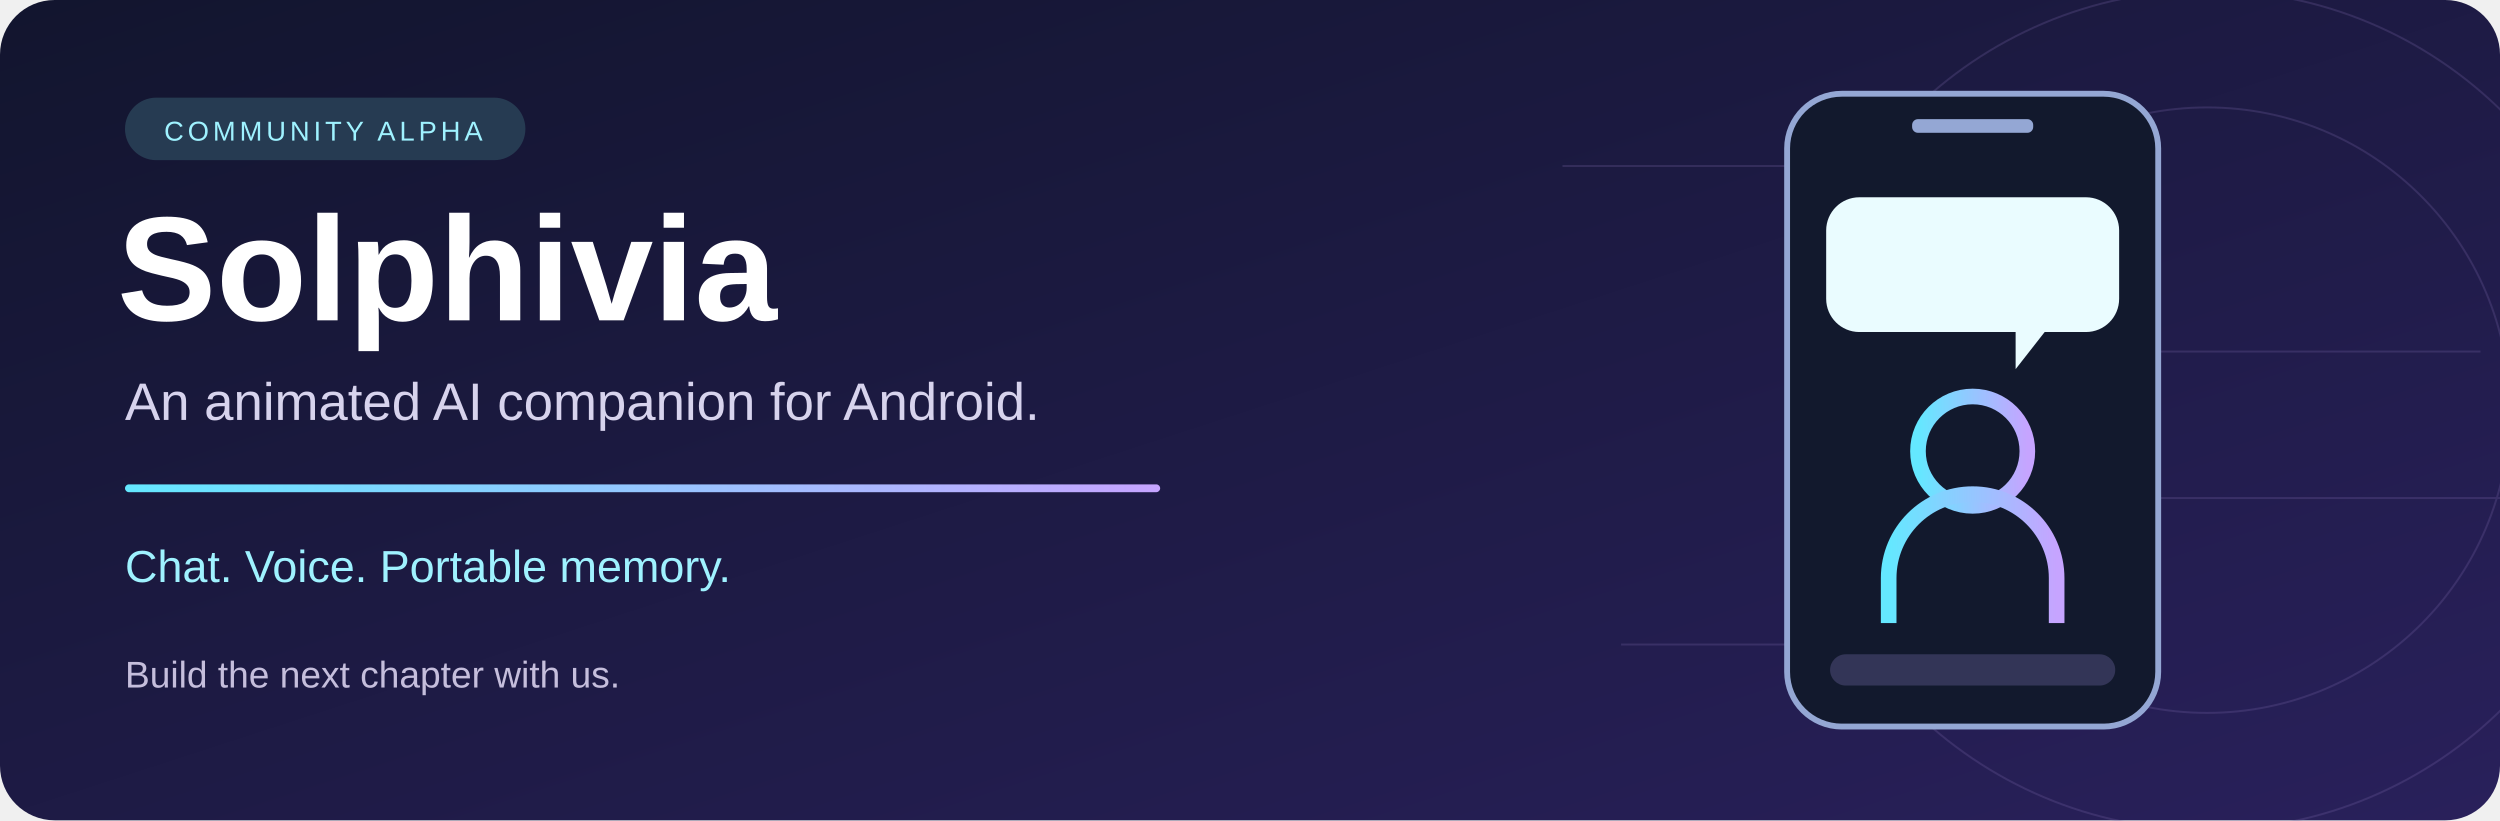
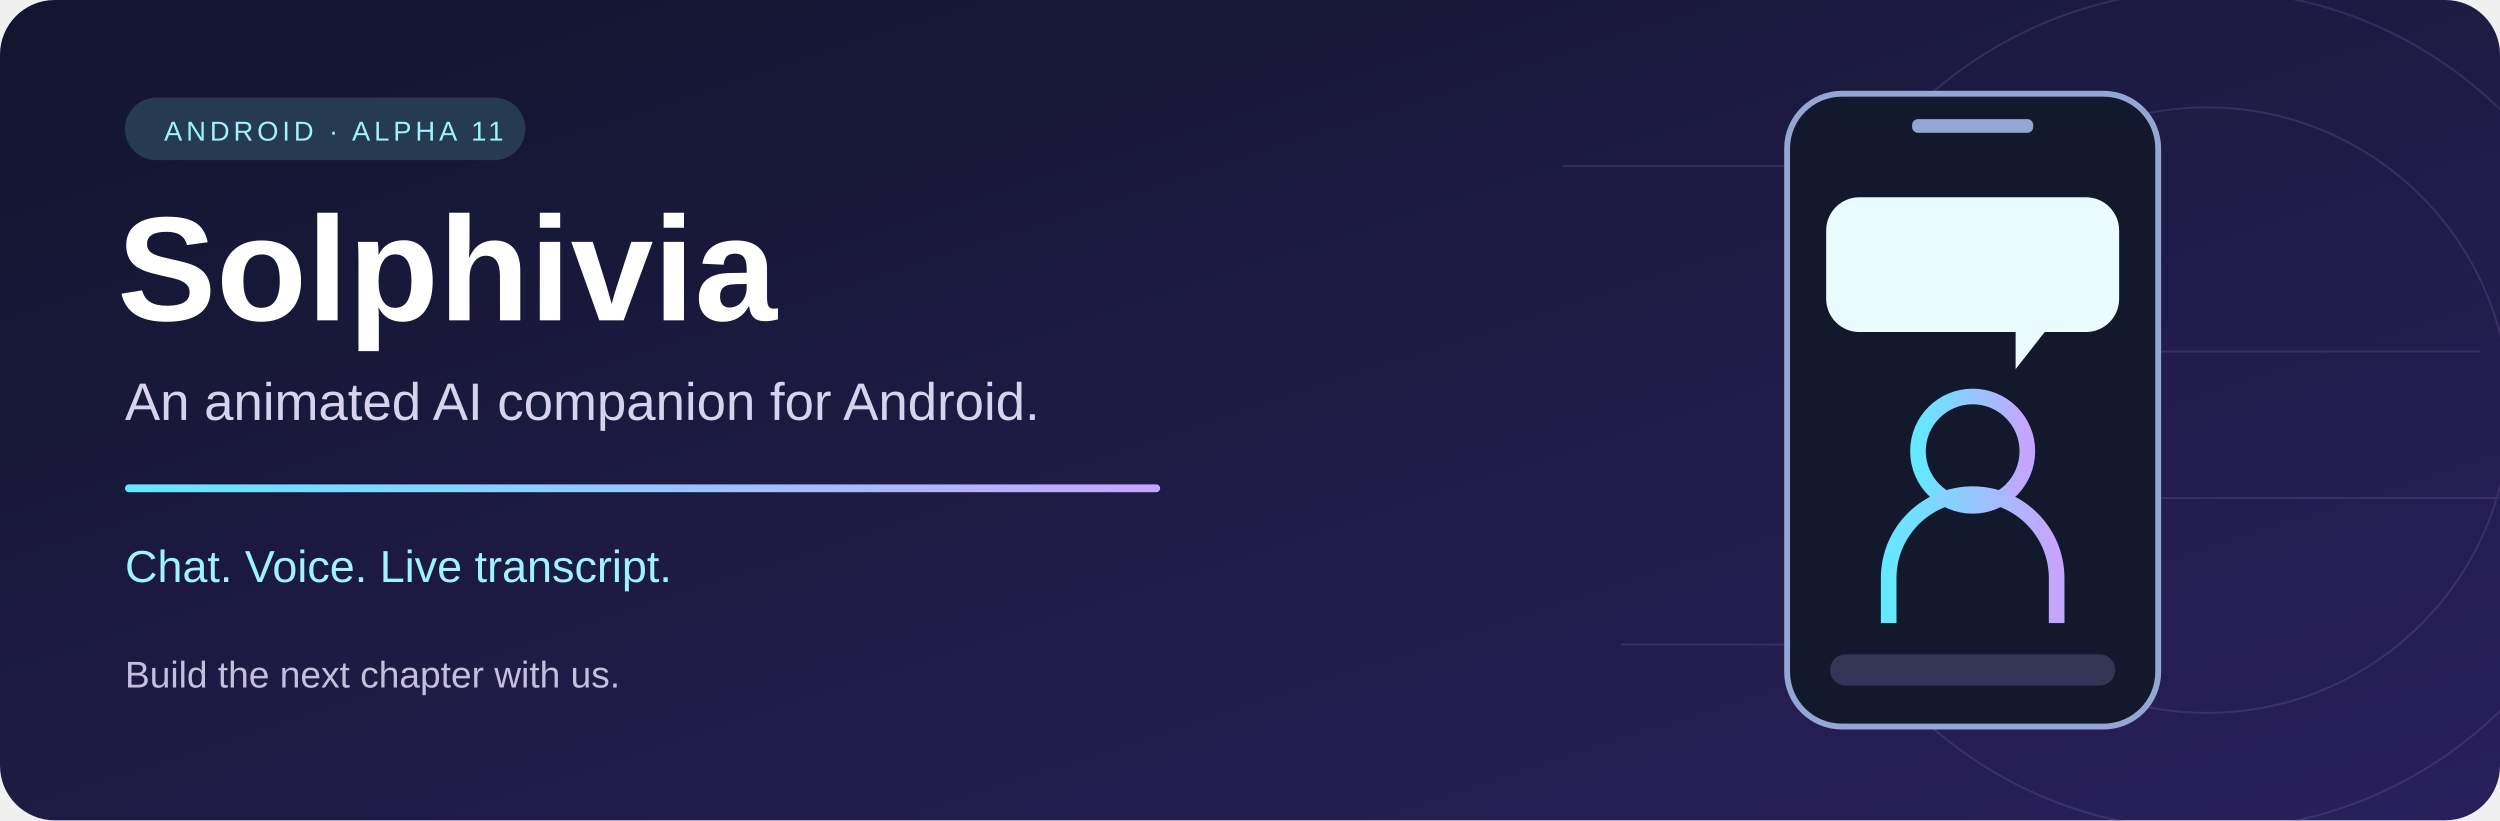
<svg xmlns="http://www.w3.org/2000/svg" width="1280" height="420" viewBox="0 0 1280 420" role="img" aria-labelledby="title desc">
  <defs>
    <linearGradient id="bg" x2="1" y2="1">
      <stop stop-color="#12152e" />
      <stop offset="1" stop-color="#29205b" />
    </linearGradient>
    <linearGradient id="accent">
      <stop stop-color="#64e8ff" />
      <stop offset="1" stop-color="#c6a4ff" />
    </linearGradient>
  </defs>
  <rect width="1280" height="420" rx="28" fill="url(#bg)" />
  <g fill="none" stroke="#7b68aa" opacity=".25">
    <circle cx="1130" cy="210" r="215" />
    <circle cx="1130" cy="210" r="155" />
    <path d="M800 85H960V180H1270M830 330H970V255H1280" />
  </g>
  <rect x="64" y="50" width="205" height="32" rx="16" fill="#263b52" />
-   <text x="84" y="72" fill="#9ff2ff" font-family="Arial,sans-serif" font-size="14" letter-spacing="2">COMMUNITY ALPHA</text>
+   <text x="84" y="72" fill="#9ff2ff" font-family="Arial,sans-serif" font-size="14" letter-spacing="2">ANDROID · ALPHA 11</text>
  <text x="60" y="164" fill="white" font-family="Arial,sans-serif" font-weight="700" font-size="76">Solphivia</text>
  <text x="64" y="215" fill="#d7d3ed" font-family="Arial,sans-serif" font-size="27">An animated AI companion for Android.</text>
  <rect x="64" y="248" width="530" height="4" rx="2" fill="url(#accent)" />
-   <text x="64" y="298" fill="#9ff2ff" font-family="Arial,sans-serif" font-size="23">Chat. Voice. Portable memory.</text>
+   <text x="64" y="298" fill="#9ff2ff" font-family="Arial,sans-serif" font-size="23">Chat. Voice. Live transcript.</text>
  <text x="64" y="352" fill="#c5bedc" font-family="Arial,sans-serif" font-size="19">Build the next chapter with us.</text>
  <g transform="translate(915 48)">
    <rect width="190" height="324" rx="28" fill="#12192d" stroke="#94a7d4" stroke-width="3" />
    <rect x="64" y="13" width="62" height="7" rx="3" fill="#94a7d4" />
    <rect x="20" y="53" width="150" height="69" rx="17" fill="#eafcff" />
    <path d="M135 118l-18 23v-23" fill="#eafcff" />
    <g stroke="url(#accent)" stroke-width="8" fill="none">
      <circle cx="95" cy="183" r="28" />
      <path d="M52 271v-23a43 43 0 0186 0v23" />
    </g>
    <rect x="22" y="287" width="146" height="16" rx="8" fill="#333557" />
  </g>
</svg>
